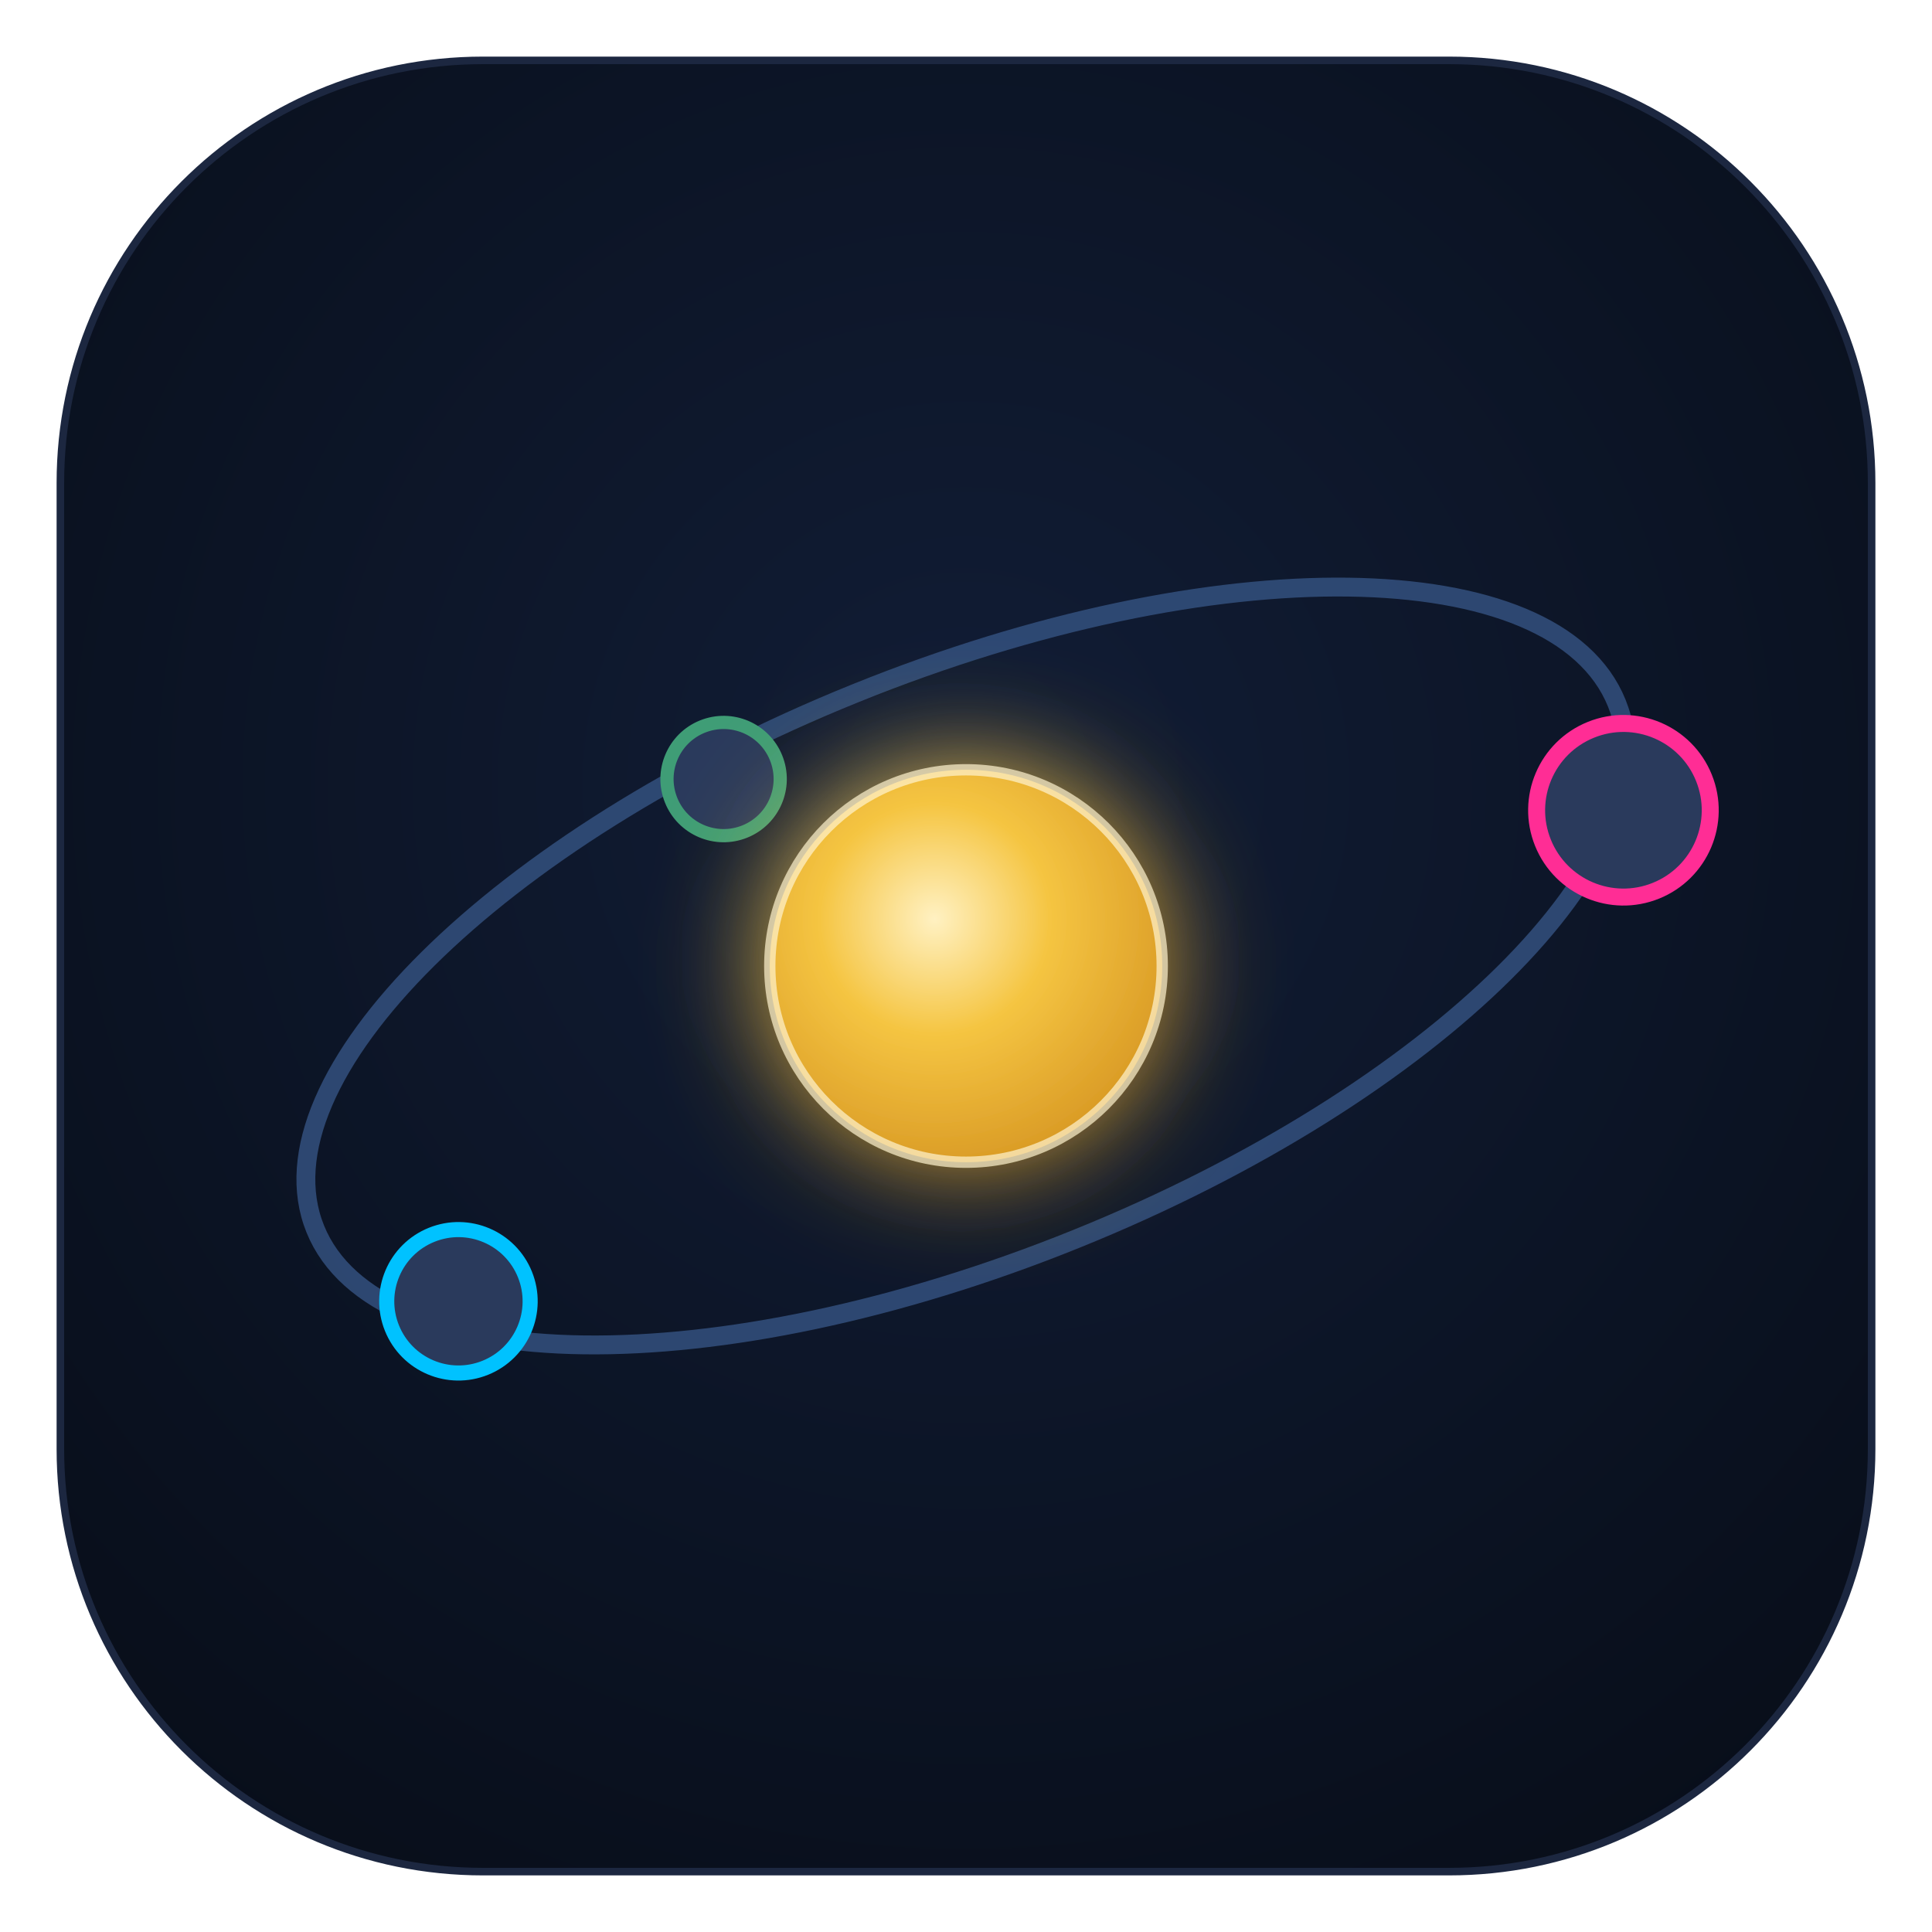
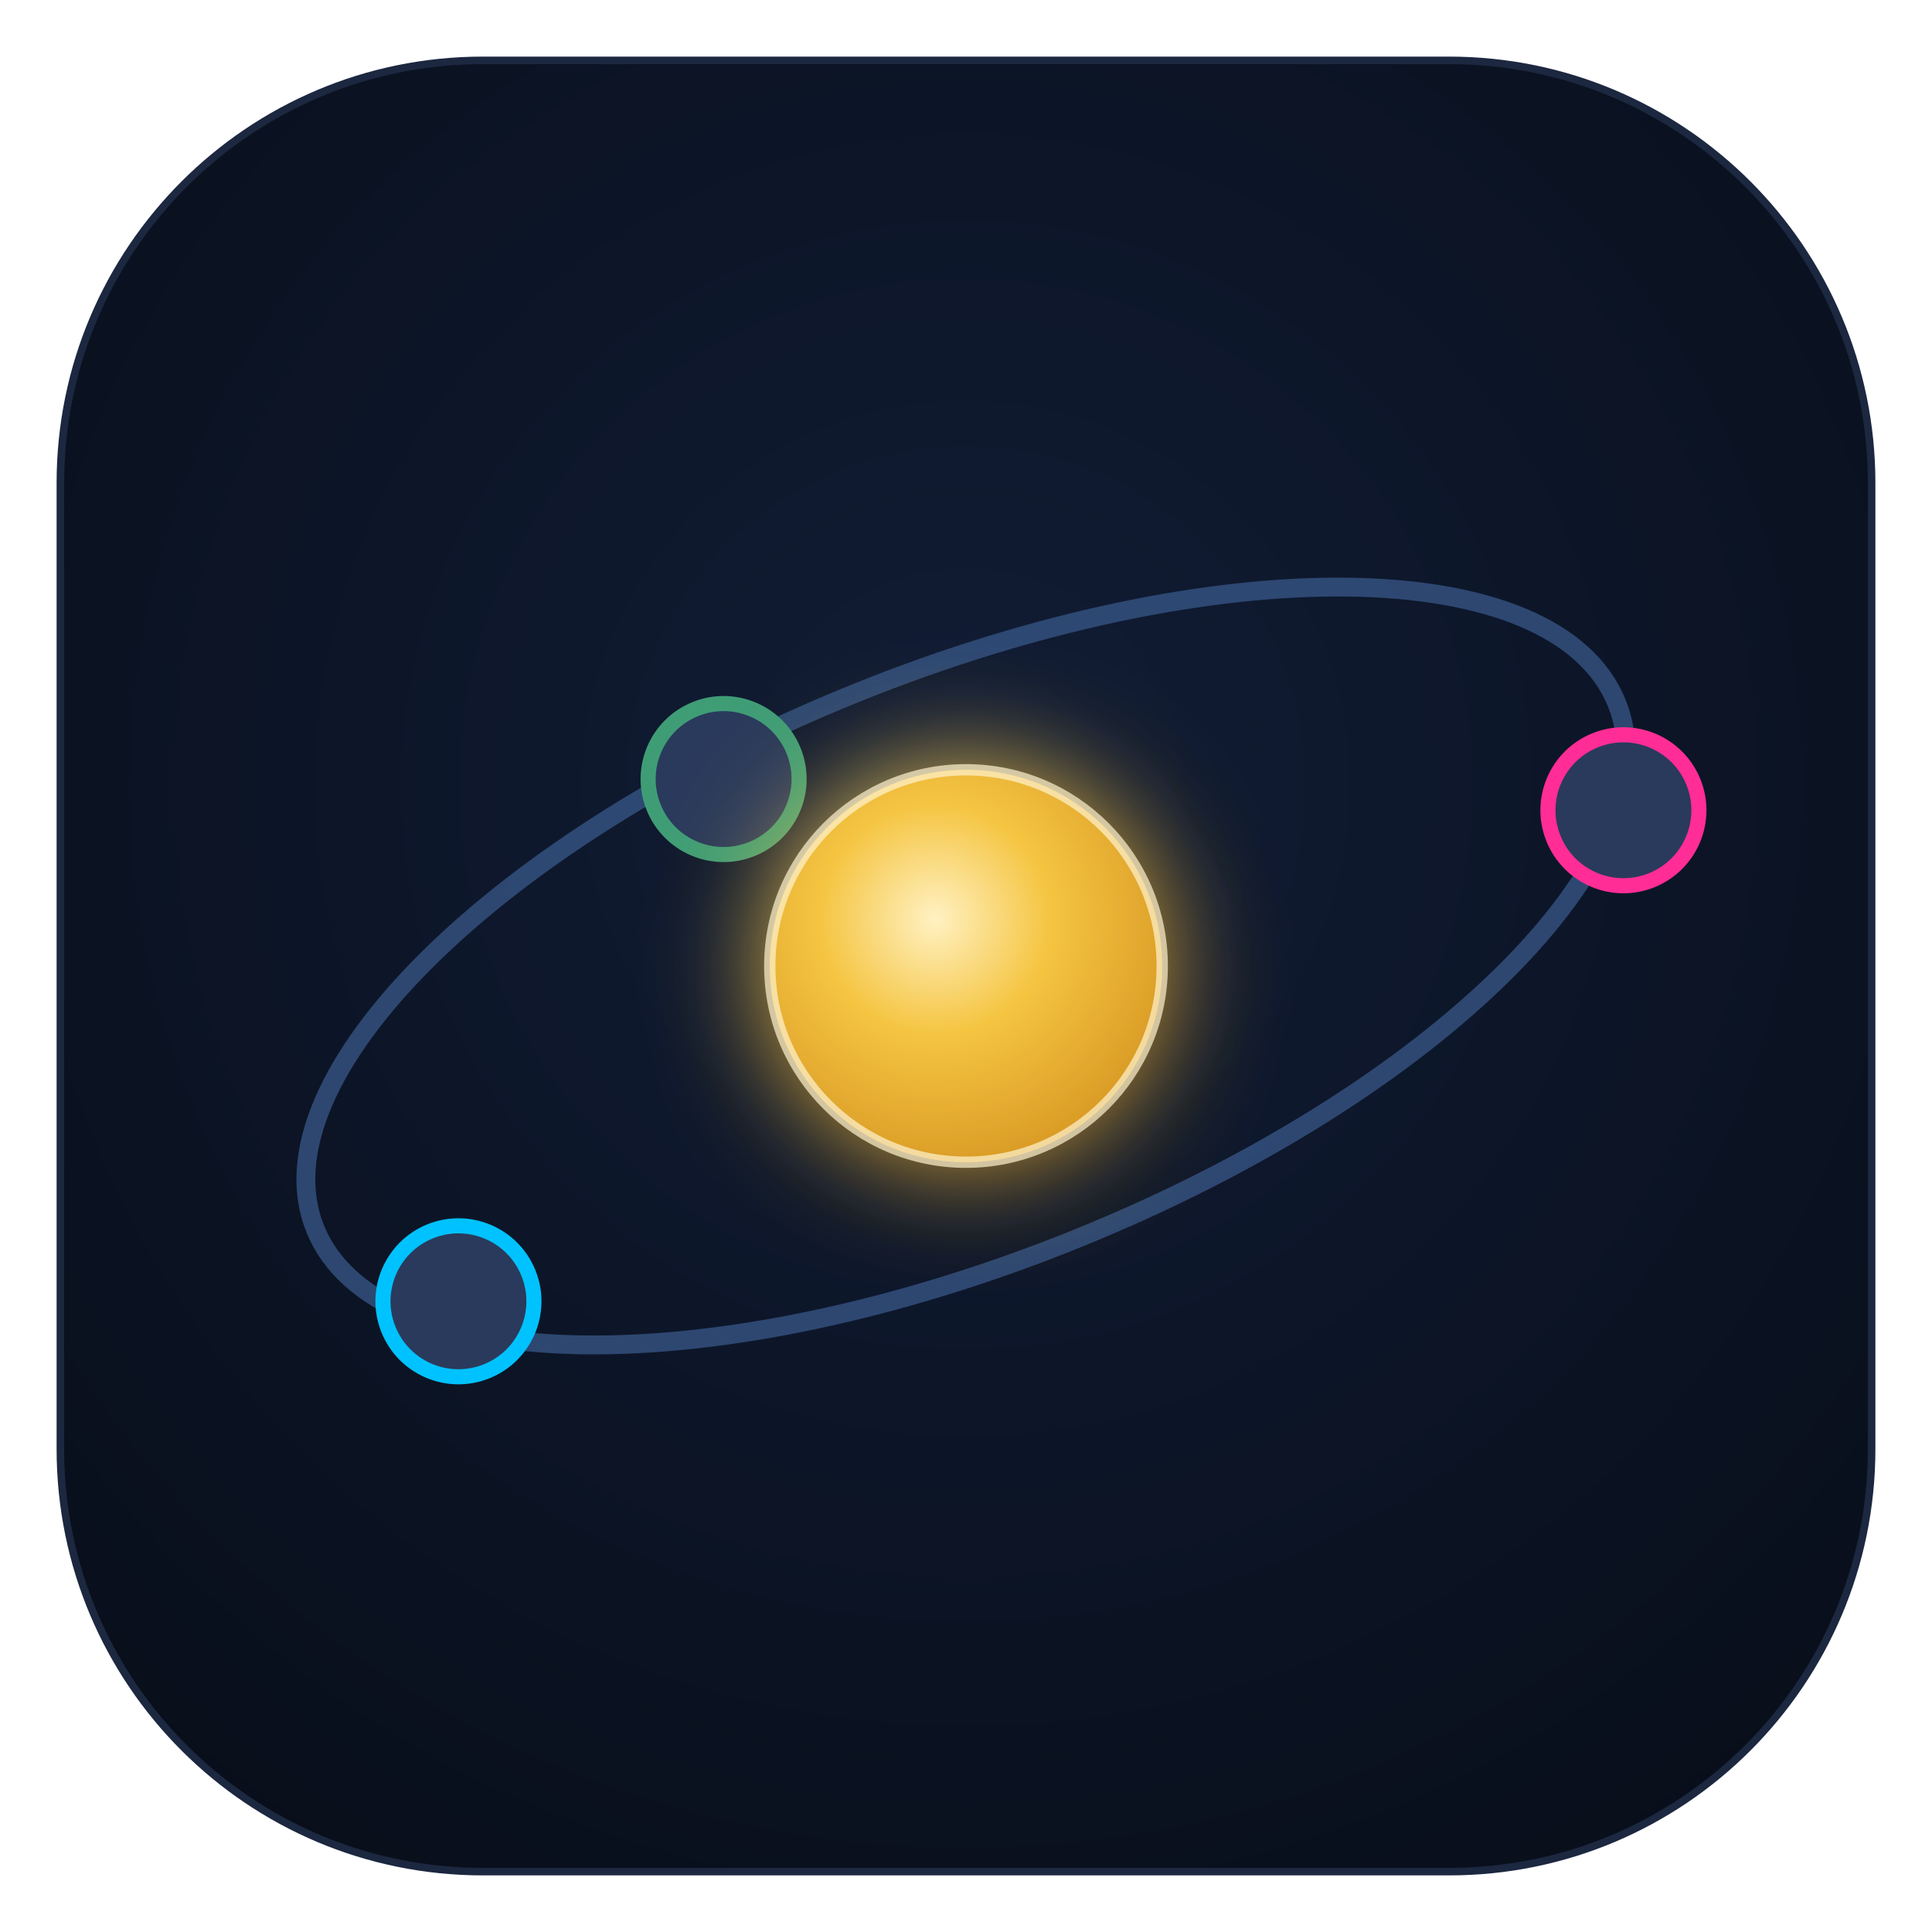
<svg xmlns="http://www.w3.org/2000/svg" viewBox="0 0 1024 1024">
  <defs>
    <radialGradient id="bg" cx="50%" cy="40%" r="80%">
      <stop offset="0%" stop-color="#111d36" />
      <stop offset="100%" stop-color="#070c16" />
    </radialGradient>
    <radialGradient id="core" cx="42%" cy="38%" r="65%">
      <stop offset="0%" stop-color="#fff1c2" />
      <stop offset="45%" stop-color="#f5c542" />
      <stop offset="100%" stop-color="#d99a25" />
    </radialGradient>
    <filter id="glow" x="-80%" y="-80%" width="260%" height="260%">
      <feGaussianBlur stdDeviation="30" result="b" />
      <feMerge>
        <feMergeNode in="b" />
        <feMergeNode in="SourceGraphic" />
      </feMerge>
    </filter>
  </defs>
  <rect x="32" y="32" width="960" height="960" rx="224" fill="url(#bg)" stroke="#1c2740" stroke-width="4" />
  <g transform="rotate(-22 512 512)">
    <ellipse cx="512" cy="512" rx="372" ry="156" fill="none" stroke="#33507e" stroke-width="10" opacity="0.85" />
    <g>
-       <circle cx="866" cy="566" r="46" fill="#2a3a5c" />
-       <circle cx="866" cy="566" r="46" fill="none" stroke="#ff2d95" stroke-width="9" />
+       <circle cx="866" cy="566" r="40" fill="#2a3a5c" />
+       <circle cx="866" cy="566" r="40" fill="none" stroke="#ff2d95" stroke-width="8" />
    </g>
    <g>
-       <circle cx="196" cy="576" r="38" fill="#2a3a5c" />
-       <circle cx="196" cy="576" r="38" fill="none" stroke="#00c2ff" stroke-width="8" />
+       <circle cx="196" cy="576" r="40" fill="#2a3a5c" />
+       <circle cx="196" cy="576" r="40" fill="none" stroke="#00c2ff" stroke-width="8" />
    </g>
    <g>
-       <circle cx="430" cy="372" r="30" fill="#2a3a5c" />
-       <circle cx="430" cy="372" r="30" fill="none" stroke="#3f9d76" stroke-width="7" />
+       <circle cx="430" cy="372" r="40" fill="#2a3a5c" />
+       <circle cx="430" cy="372" r="40" fill="none" stroke="#3f9d76" stroke-width="8" />
    </g>
  </g>
  <circle cx="512" cy="512" r="104" fill="url(#core)" filter="url(#glow)" />
  <circle cx="512" cy="512" r="104" fill="none" stroke="#fff4d0" stroke-width="6" opacity="0.7" />
</svg>
